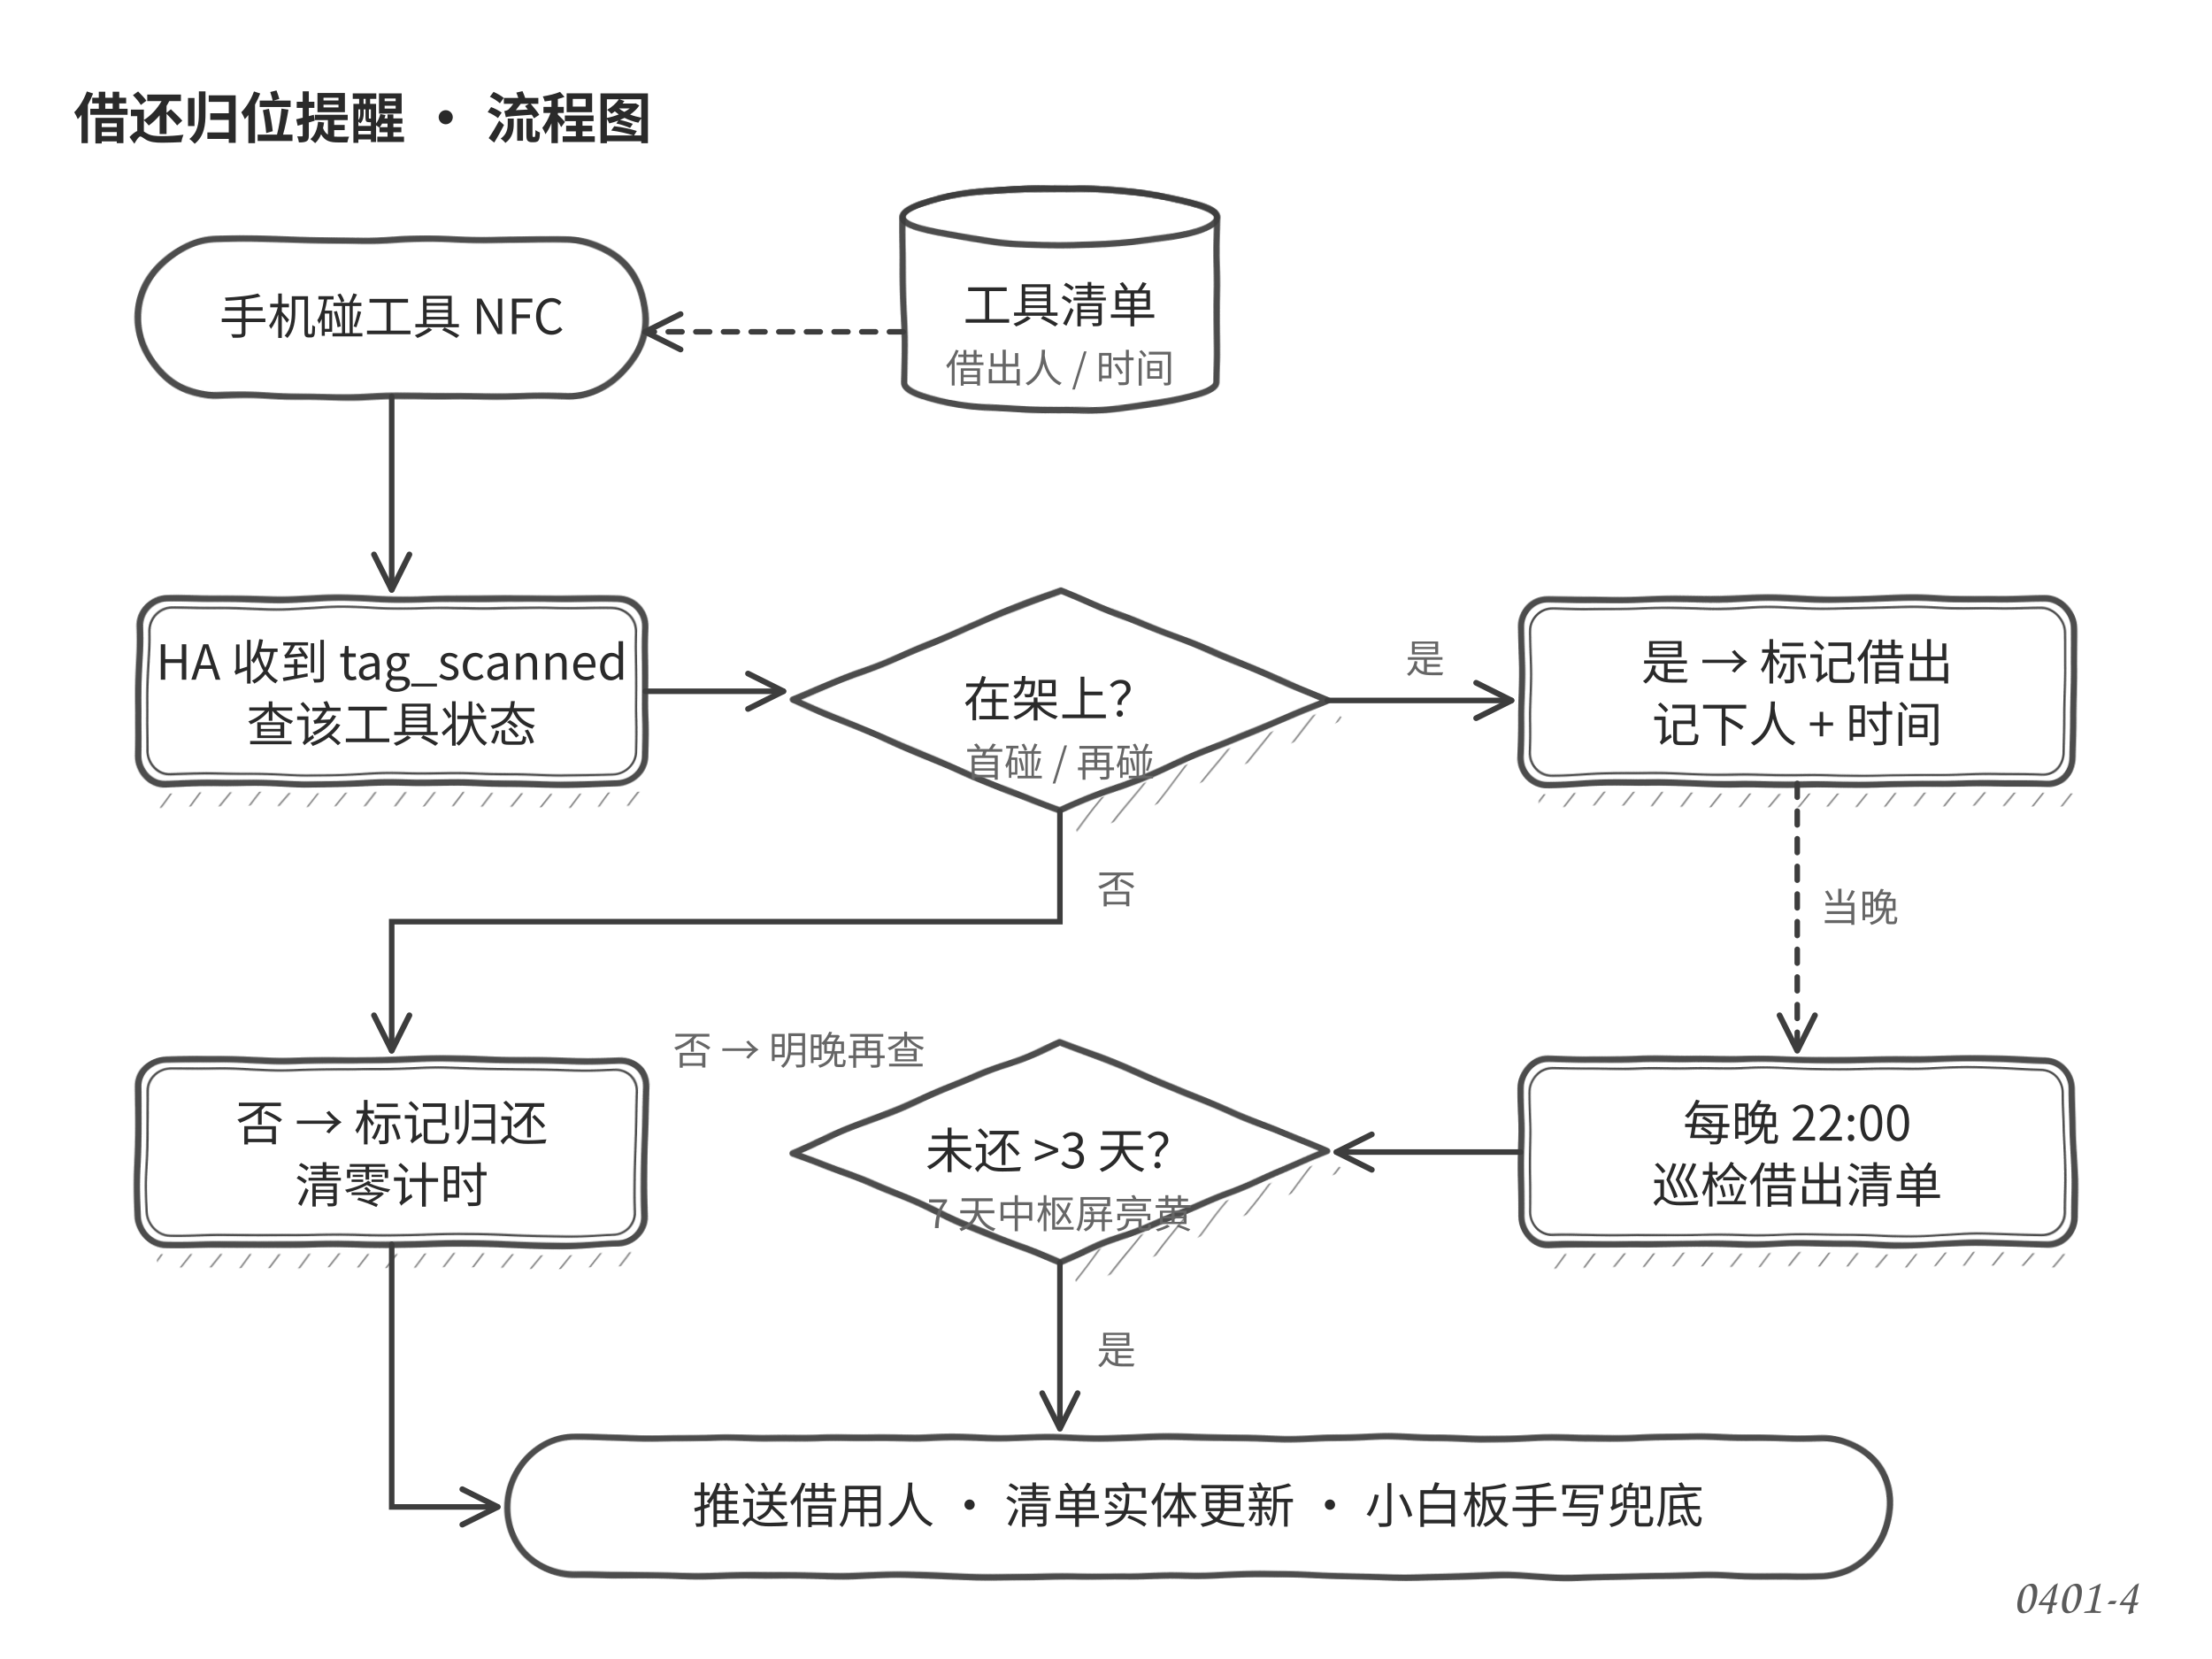
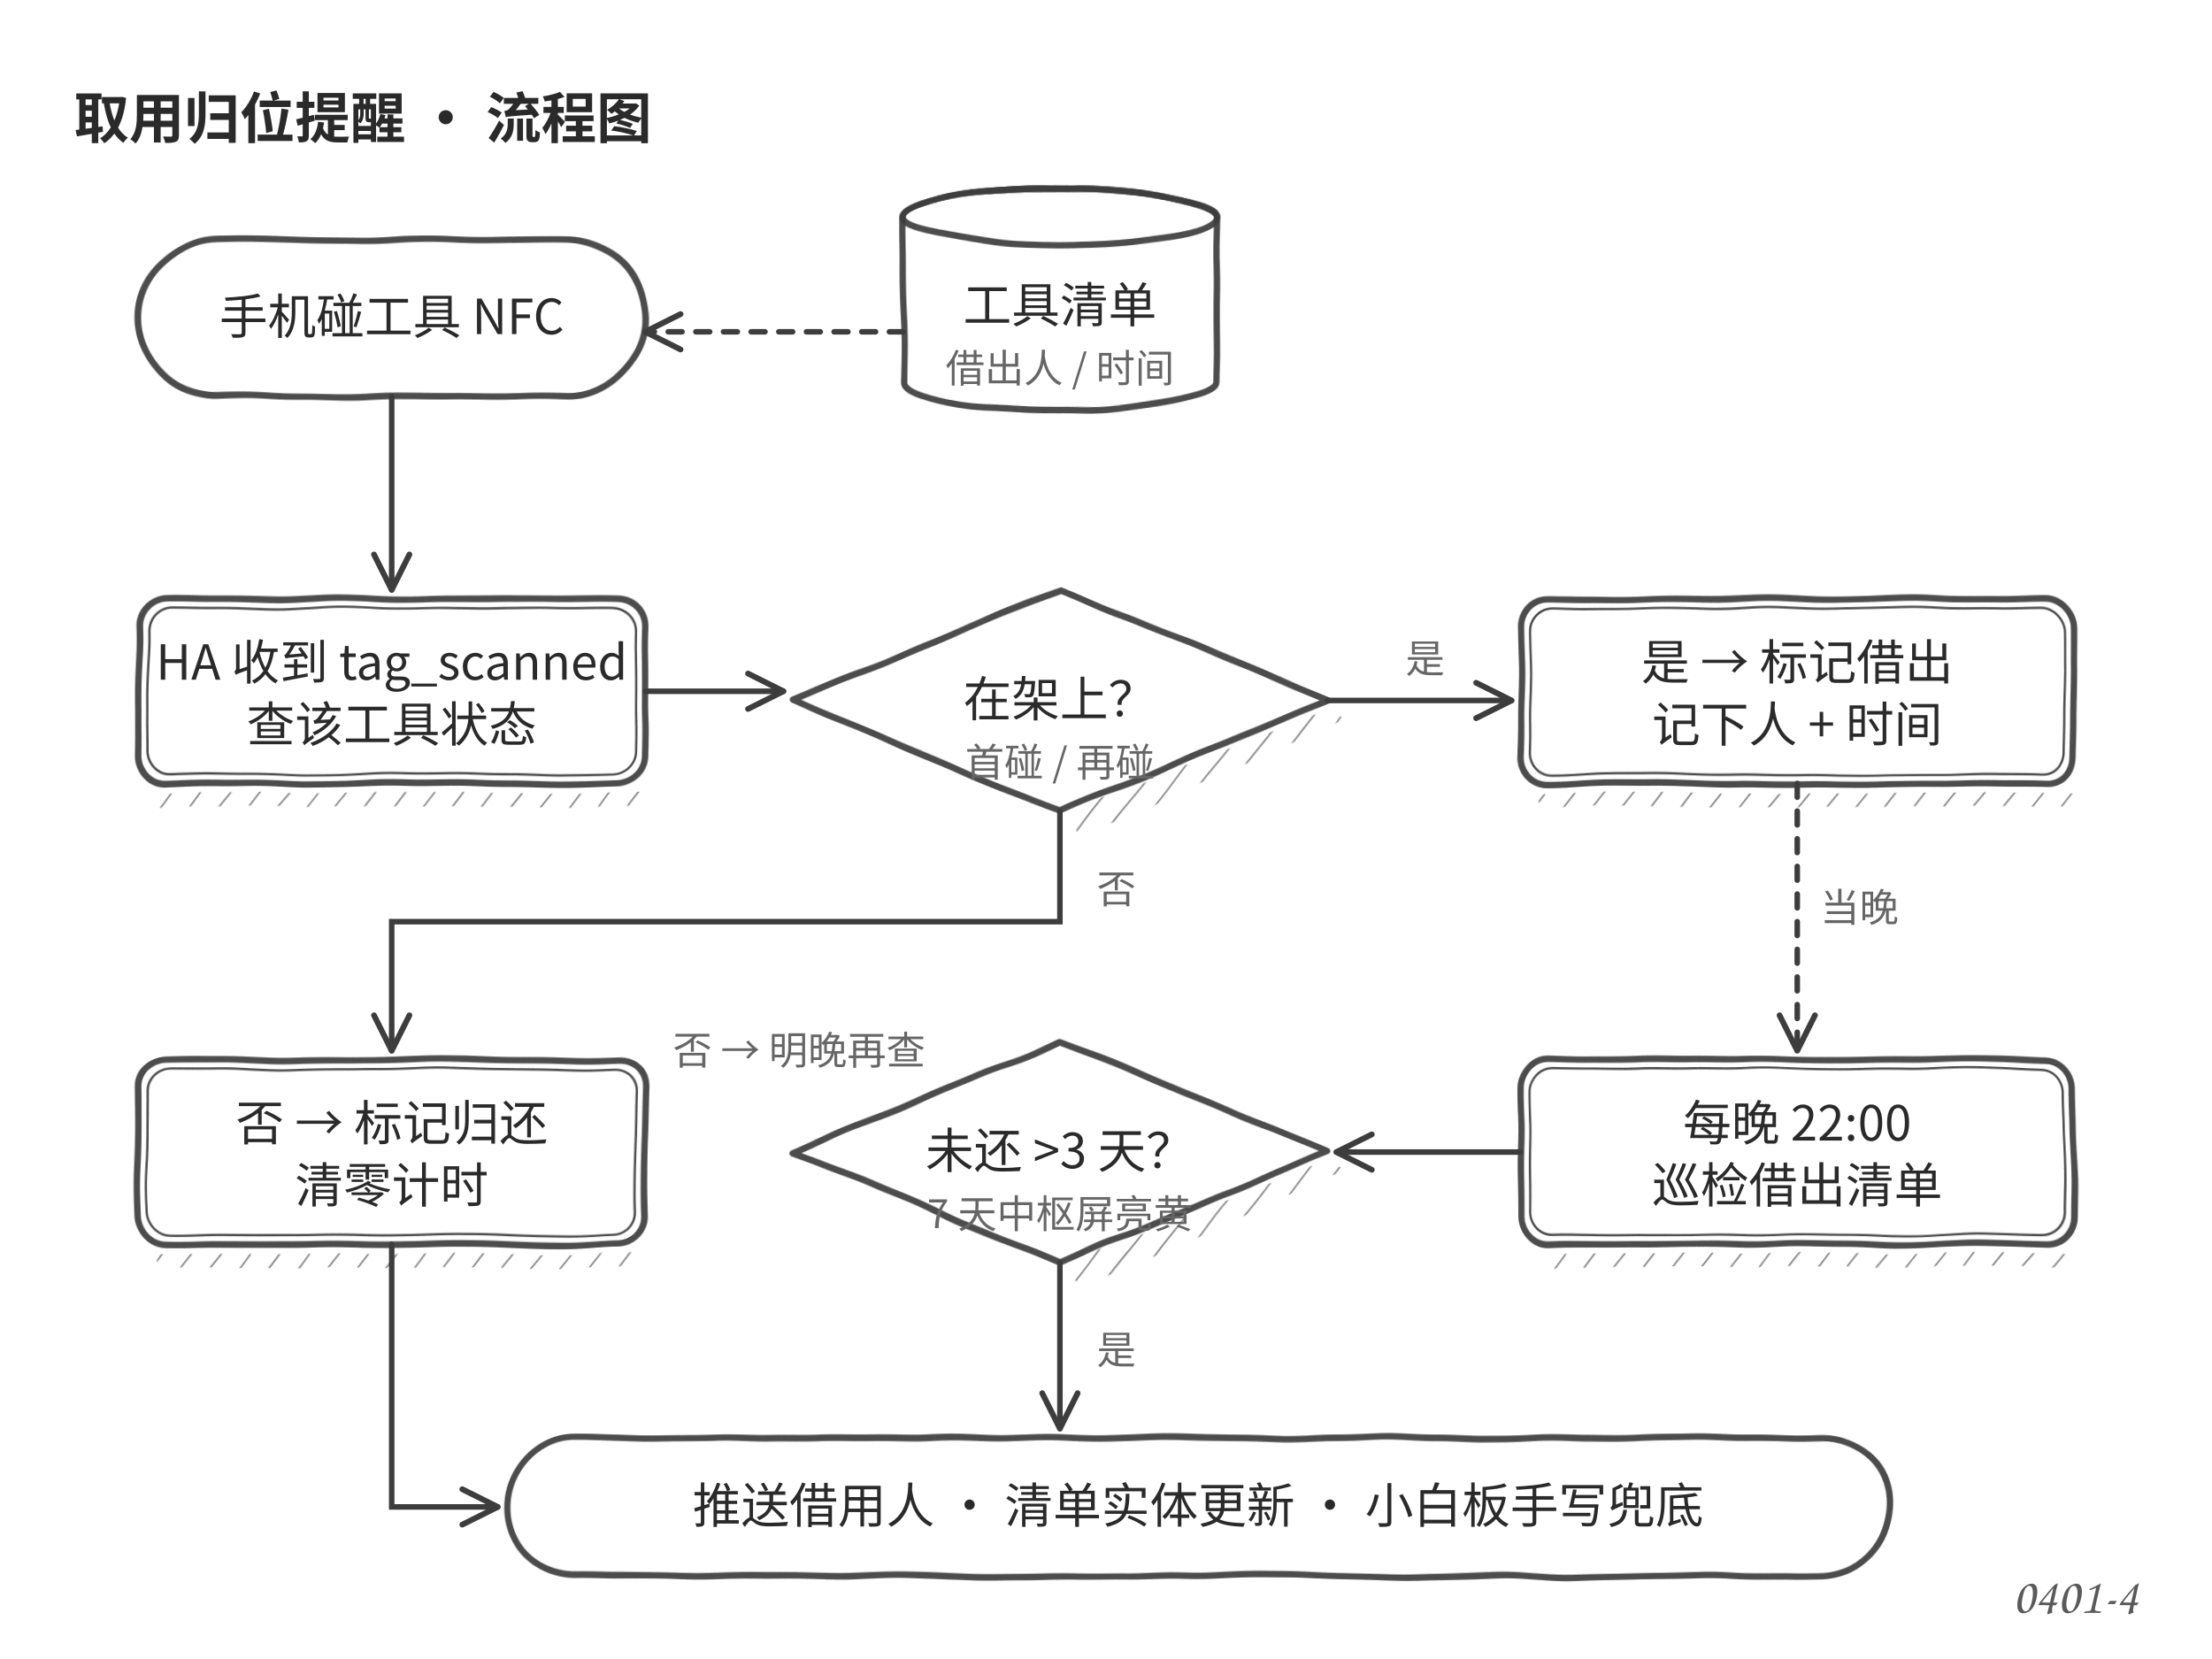
<svg xmlns="http://www.w3.org/2000/svg" viewBox="0 0 480 360" width="480" height="360" font-family="'Noto Sans SC','PingFang SC','Noto Sans CJK SC',sans-serif">
  <defs>
    <filter id="p0401-4-pencil" x="-5%" y="-5%" width="110%" height="110%">
      <feTurbulence type="fractalNoise" baseFrequency="0.045" numOctaves="2" seed="6" result="n" />
      <feDisplacementMap in="SourceGraphic" in2="n" scale="1.4" xChannelSelector="R" yChannelSelector="G" />
    </filter>
    <pattern id="p0401-4-shade" width="5" height="5" patternUnits="userSpaceOnUse" patternTransform="rotate(38)">
      <line x1="0" y1="0" x2="0" y2="5" stroke="#6b6b6b" stroke-width="0.7" stroke-opacity="0.8" />
    </pattern>
    <pattern id="p0401-4-shade2" width="4" height="4" patternUnits="userSpaceOnUse" patternTransform="rotate(38)">
      <line x1="0" y1="0" x2="0" y2="4" stroke="#4a4a4a" stroke-width="0.8" />
      <line x1="0" y1="2" x2="4" y2="2" stroke="#4a4a4a" stroke-width="0.5" stroke-opacity="0.6" />
    </pattern>
    <marker id="p0401-4-arrow" viewBox="0 0 10 10" refX="9" refY="5" markerWidth="8" markerHeight="8" orient="auto-start-reverse">
      <path d="M1 1 L9 5 L1 9" fill="none" stroke="#3d3d3d" stroke-width="1.3" stroke-linecap="round" stroke-linejoin="round" />
    </marker>
  </defs>
-   <text x="16" y="30" font-weight="700" font-size="12" fill="#2a2a2a">借还归位提醒 · 流程图</text>
+   <text x="16" y="30" font-weight="700" font-size="12" fill="#2a2a2a">取用归位提醒 · 流程图</text>
  <g filter="url(#p0401-4-pencil)" stroke="#3d3d3d" fill="none" stroke-linecap="round" stroke-linejoin="round" stroke-width="1.4" stroke-opacity="0.92">
    <rect x="30" y="52" width="110" height="34" rx="17" />
    <path d="M196 47 a34 6 0 0 1 68 0 v36 a34 6 0 0 1 -68 0 Z" />
    <ellipse cx="230" cy="47" rx="34" ry="6" />
    <rect x="30" y="130" width="110" height="40" rx="6" />
    <rect x="32" y="132" width="106" height="36" rx="5" stroke-width="0.5" />
    <path d="M230 128 l58 24 l-58 24 l-58 -24 Z" />
    <rect x="330" y="130" width="120" height="40" rx="6" />
    <rect x="332" y="132" width="116" height="36" rx="5" stroke-width="0.5" />
    <rect x="30" y="230" width="110" height="40" rx="6" />
    <rect x="32" y="232" width="106" height="36" rx="5" stroke-width="0.5" />
    <path d="M230 226 l58 24 l-58 24 l-58 -24 Z" />
    <rect x="330" y="230" width="120" height="40" rx="6" />
    <rect x="332" y="232" width="116" height="36" rx="5" stroke-width="0.5" />
    <rect x="110" y="312" width="300" height="30" rx="15" />
    <path d="M34 172 h106 v3 h-106 Z M232 176 l56 -22 l4 2 l-58 26 Z M334 172 h116 v3 h-116 Z M34 272 h106 v3 h-106 Z M232 274 l56 -22 l4 2 l-58 26 Z M334 272 h116 v3 h-116 Z" fill="url(#p0401-4-shade)" stroke="none" />
  </g>
  <g stroke="#3d3d3d" stroke-width="1.2" fill="none" marker-end="url(#p0401-4-arrow)" stroke-linecap="round">
    <path d="M85 86 V128" />
    <path d="M196 72 Q160 72 140 72" stroke-dasharray="3 3" />
    <path d="M140 150 H170" />
    <path d="M288 152 H328" />
    <path d="M230 176 V200 H85 V228" />
    <path d="M390 170 V228" stroke-dasharray="3 3" />
    <path d="M330 250 H290" />
    <path d="M230 274 V310" />
    <path d="M85 270 V327 H108" />
  </g>
  <g font-size="10.5" fill="#2a2a2a" text-anchor="middle">
    <text x="85" y="72.5">手机碰工具 NFC</text>
    <text x="230" y="70">工具清单</text>
    <text x="230" y="83" font-size="8.5" fill="#666">借出人 / 时间</text>
    <text x="85" y="147.5">HA 收到 tag_scanned</text>
    <text x="85" y="161">查该工具状态</text>
    <text x="230" y="155.5">在架上？</text>
    <text x="230" y="168.5" font-size="8.5" fill="#666">首碰 / 再碰</text>
    <text x="390" y="147.5">是 → 标记借出</text>
    <text x="390" y="161">记下人 + 时间</text>
    <text x="85" y="247.5">否 → 标记归还</text>
    <text x="85" y="261">清零计时</text>
    <text x="230" y="253.5">未还 &gt;3 天？</text>
    <text x="230" y="266.5" font-size="8.5" fill="#666">7 天中枢屏亮黄</text>
    <text x="390" y="247.5">每晚 22:00</text>
    <text x="390" y="261">巡检借出清单</text>
    <text x="260" y="330.5">推送借用人 · 清单实体更新 · 小白板手写兜底</text>
  </g>
  <g font-size="8.5" fill="#666">
    <text x="305" y="146">是</text>
    <text x="238" y="196">否</text>
    <text x="395" y="200">当晚</text>
    <text x="238" y="296">是</text>
    <text x="146" y="231">否 → 明晚再查</text>
  </g>
  <text x="464" y="350" text-anchor="end" font-family="'Long Cang','Kaiti SC',cursive" font-size="11" fill="#5a5a5a">0401-4</text>
</svg>
